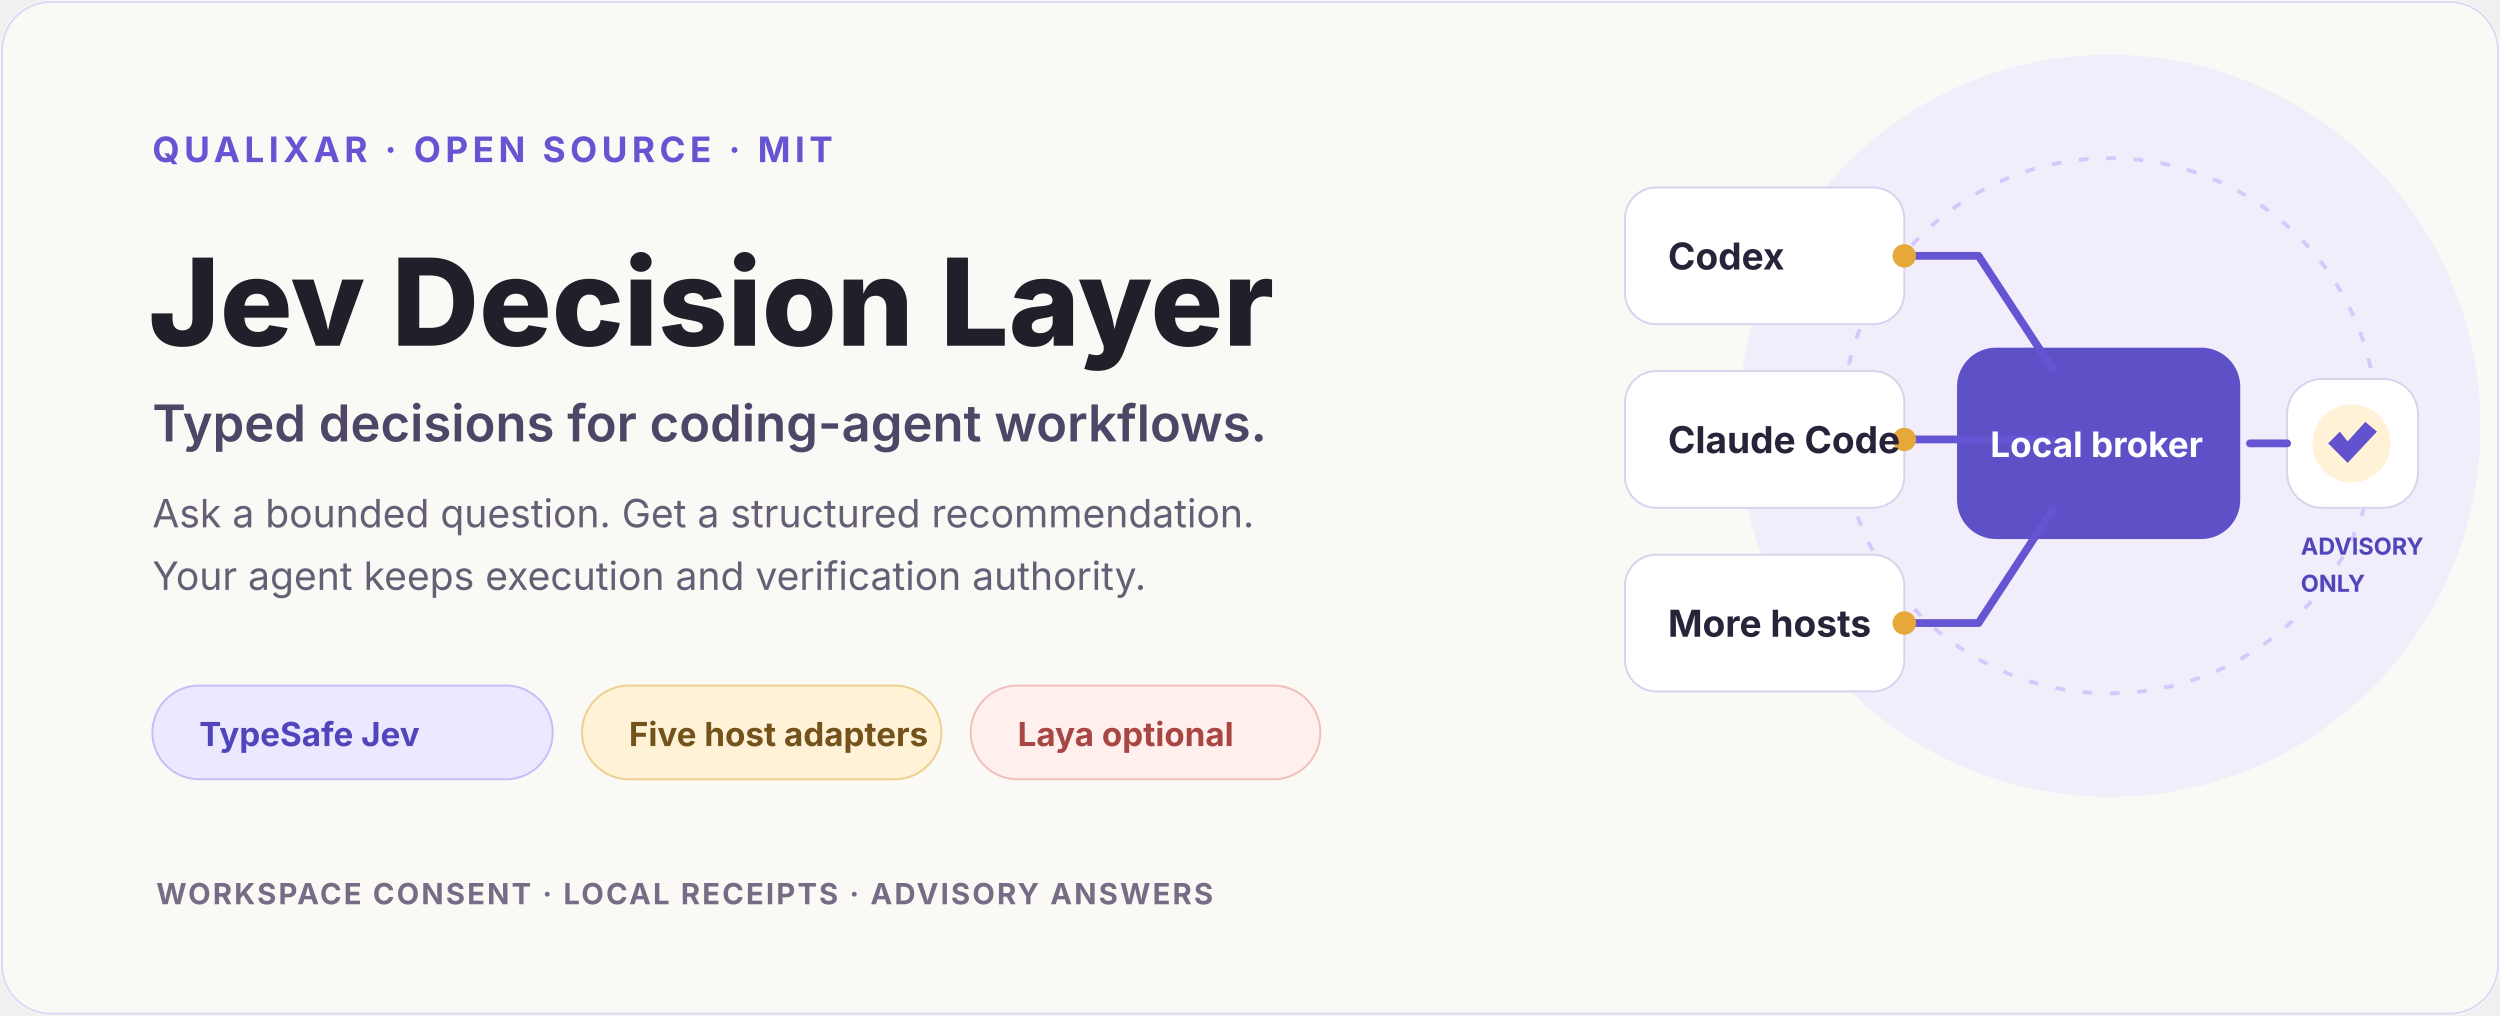
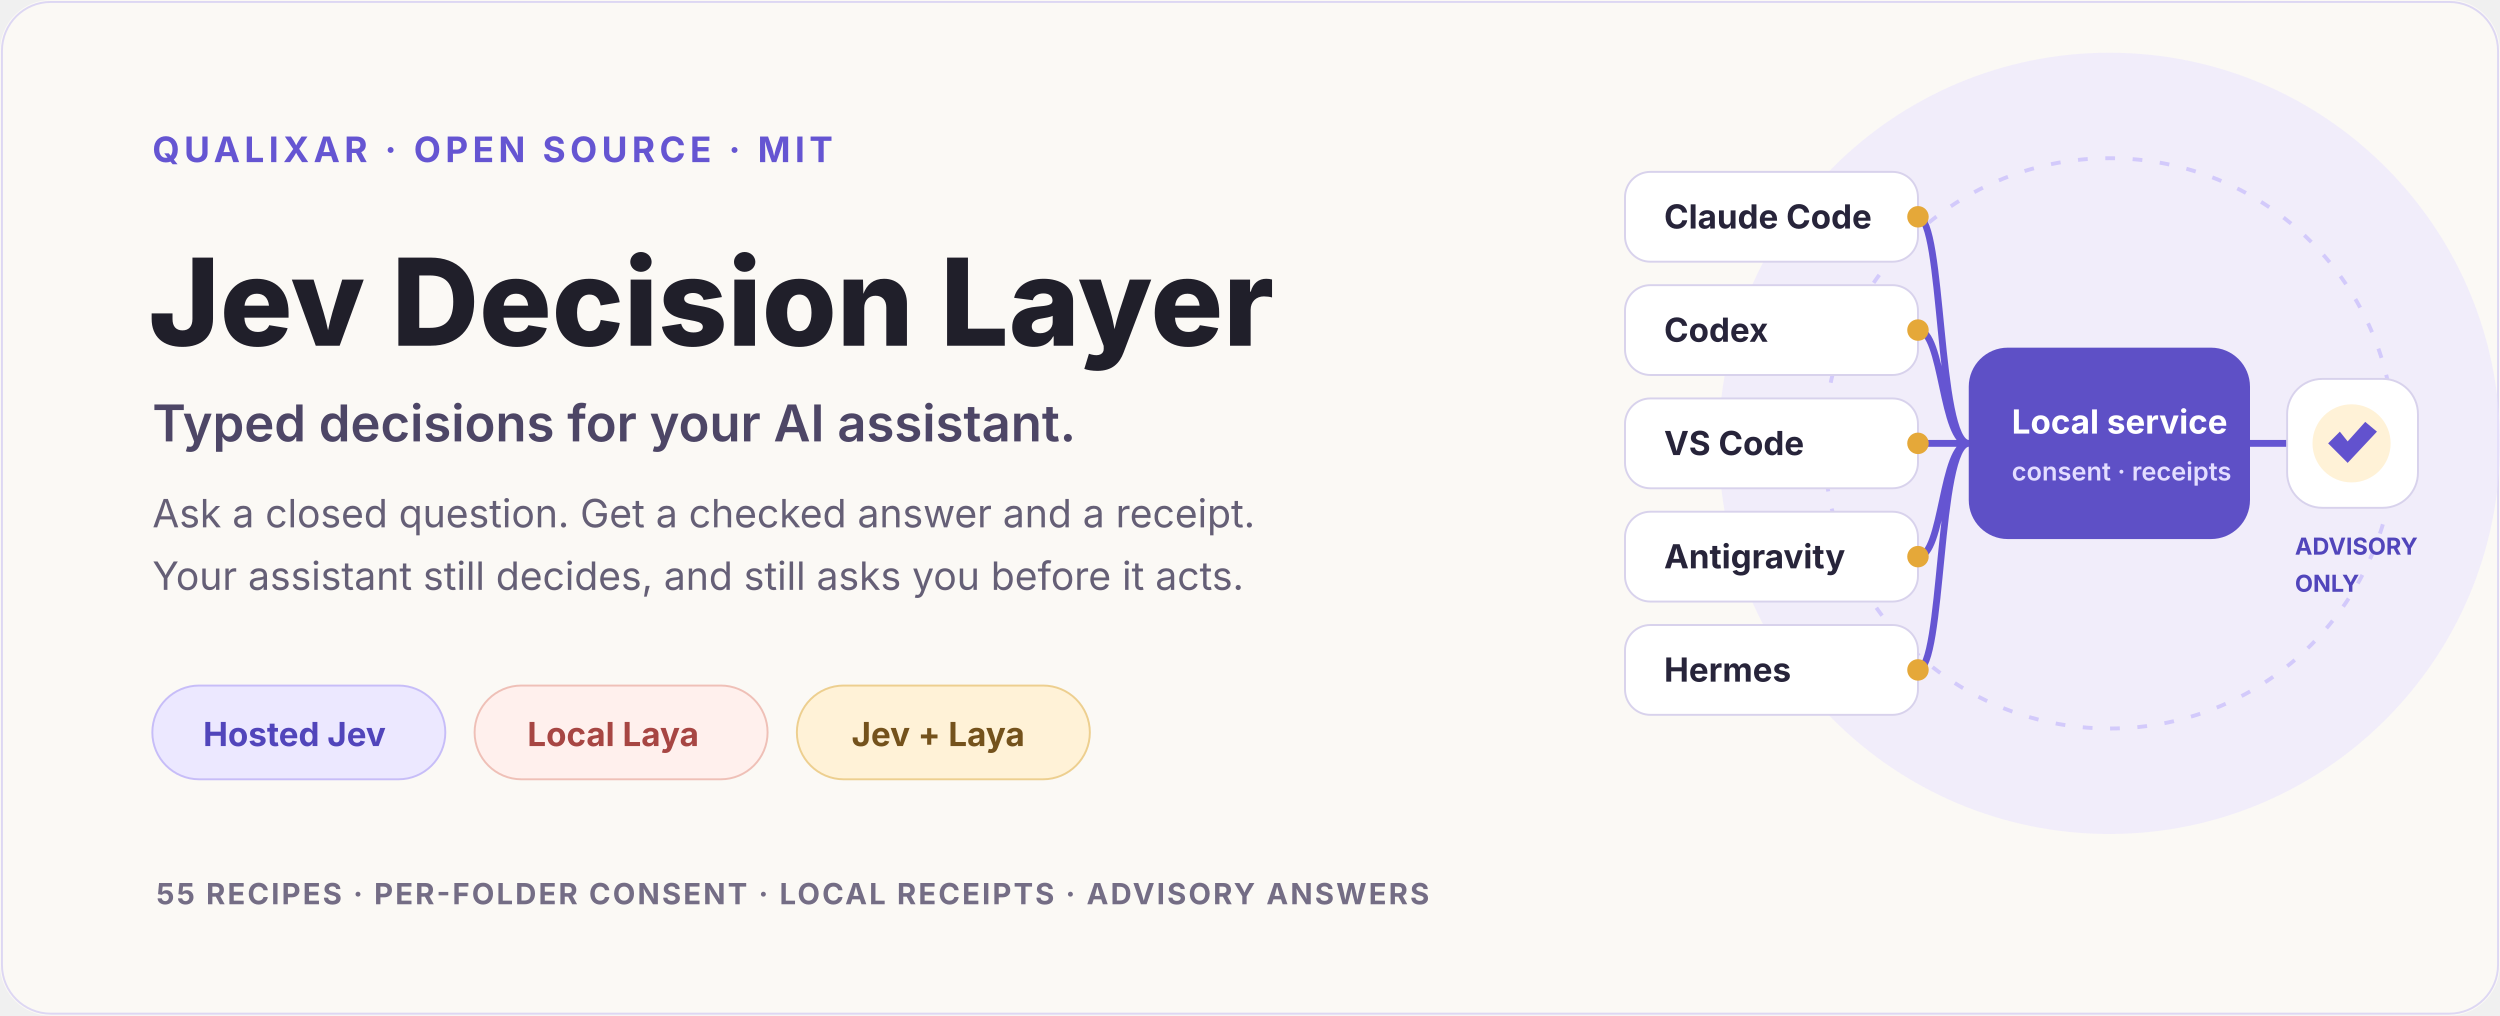
<svg xmlns="http://www.w3.org/2000/svg" viewBox="0 0 1280 520" role="img" aria-labelledby="title desc">
-   <defs>
-   </defs>
  <rect width="1280" height="520" rx="26" fill="#fbf9f5" />
  <rect x="1" y="1" width="1278" height="518" rx="25" fill="none" stroke="#ddd7f3" />
-   <circle cx="1080" cy="218" r="190" fill="#e9e3ff" opacity=".55" />
-   <circle cx="1080" cy="218" r="137" fill="none" stroke="#d3cafb" stroke-width="2" stroke-dasharray="5 9" />
-   <g>
-     <rect x="832" y="96" width="143" height="70" rx="16" fill="#fff" stroke="#d8d2ec" />
-     <rect x="832" y="190" width="143" height="70" rx="16" fill="#fff" stroke="#d8d2ec" />
-     <rect x="832" y="284" width="143" height="70" rx="16" fill="#fff" stroke="#d8d2ec" />
-     <rect x="1002" y="178" width="145" height="98" rx="20" fill="#5e50c6" />
-     <rect x="1171" y="194" width="67" height="66" rx="18" fill="#fff" stroke="#d8d2ec" />
+   <circle cx="1080" cy="227" r="200" fill="#e9e3ff" opacity=".55" />
+   <circle cx="1080" cy="227" r="146" fill="none" stroke="#d3cafb" stroke-width="2" stroke-dasharray="5 9" />
+   <g font-family="ui-sans-serif,system-ui,-apple-system,sans-serif" font-size="17" font-weight="700" fill="#27243a">
+     <rect x="832" y="88" width="150" height="46" rx="13" fill="#fff" stroke="#d8d2ec" />
+     <rect x="832" y="146" width="150" height="46" rx="13" fill="#fff" stroke="#d8d2ec" />
+     <rect x="832" y="204" width="150" height="46" rx="13" fill="#fff" stroke="#d8d2ec" />
+     <rect x="832" y="262" width="150" height="46" rx="13" fill="#fff" stroke="#d8d2ec" />
+     <rect x="832" y="320" width="150" height="46" rx="13" fill="#fff" stroke="#d8d2ec" />
+     <text x="852" y="117">Claude Code</text>
+     <text x="852" y="175">Codex</text>
+     <text x="852" y="233">VS Code</text>
+     <text x="852" y="291">Antigravity</text>
+     <text x="852" y="349">Hermes</text>
  </g>
-   <path d="M975 131h38l38 58M975 225h76M975 319h38l38-58M1152 227h19" fill="none" stroke="#6555d2" stroke-width="4" stroke-linecap="round" stroke-linejoin="round" />
-   <circle cx="975" cy="131" r="6" fill="#e5a839" />
-   <circle cx="975" cy="225" r="6" fill="#e5a839" />
-   <circle cx="975" cy="319" r="6" fill="#e5a839" />
+   <path d="M982 111C995 111 992 227 1008 227M982 169C995 169 994 227 1008 227M982 227H1008M982 285C995 285 994 227 1008 227M982 343C995 343 992 227 1008 227M1152 227h19" fill="none" stroke="#6555d2" stroke-width="3.5" stroke-linecap="round" stroke-linejoin="round" />
+   <circle cx="982" cy="111" r="5.5" fill="#e5a839" />
+   <circle cx="982" cy="169" r="5.5" fill="#e5a839" />
+   <circle cx="982" cy="227" r="5.5" fill="#e5a839" />
+   <circle cx="982" cy="285" r="5.5" fill="#e5a839" />
+   <circle cx="982" cy="343" r="5.5" fill="#e5a839" />
+   <rect x="1008" y="178" width="144" height="98" rx="20" fill="#5e50c6" />
+   <text x="1030" y="222" font-family="ui-sans-serif,system-ui,-apple-system,sans-serif" font-size="17" font-weight="750" fill="#fff">Local service</text>
+   <text x="1030" y="246" font-family="ui-sans-serif,system-ui,-apple-system,sans-serif" font-size="13" font-weight="600" fill="#e3ddff">consent · receipts</text>
+   <rect x="1171" y="194" width="67" height="66" rx="18" fill="#fff" stroke="#d8d2ec" />
  <circle cx="1204" cy="227" r="20" fill="#fff2d7" />
  <polygon points="1192,227 1198,221 1202,226 1211,216 1217,221 1202,237" fill="#6252ce" />
-   <text x="854" y="138" font-family="ui-sans-serif,system-ui,-apple-system,sans-serif" font-size="19" font-weight="700" fill="#27243a">Codex</text>
-   <text x="854" y="232" font-family="ui-sans-serif,system-ui,-apple-system,sans-serif" font-size="19" font-weight="700" fill="#27243a">Claude Code</text>
-   <text x="854" y="326" font-family="ui-sans-serif,system-ui,-apple-system,sans-serif" font-size="19" font-weight="700" fill="#27243a">More hosts</text>
-   <text x="1019" y="234" font-family="ui-sans-serif,system-ui,-apple-system,sans-serif" font-size="18" font-weight="750" fill="#fff">Local broker</text>
-   <text x="1178" y="284" font-family="ui-sans-serif,system-ui,-apple-system,sans-serif" font-size="12" font-weight="700" fill="#5145bb">ADVISORY</text>
-   <text x="1178" y="303" font-family="ui-sans-serif,system-ui,-apple-system,sans-serif" font-size="12" font-weight="700" fill="#5145bb">ONLY</text>
+   <text x="1175" y="284" font-family="ui-sans-serif,system-ui,-apple-system,sans-serif" font-size="12" font-weight="700" fill="#5145bb">ADVISORY</text>
+   <text x="1175" y="303" font-family="ui-sans-serif,system-ui,-apple-system,sans-serif" font-size="12" font-weight="700" fill="#5145bb">ONLY</text>
  <text x="78" y="83" font-family="ui-sans-serif,system-ui,-apple-system,sans-serif" font-size="18" font-weight="750" fill="#6555d2" letter-spacing="2.3">QUALIXAR · OPEN SOURCE · MIT</text>
  <text x="76" y="177" font-family="ui-sans-serif,system-ui,-apple-system,sans-serif" font-size="62" font-weight="820" fill="#201f2a">Jev Decision Layer</text>
-   <text x="78" y="226" font-family="ui-sans-serif,system-ui,-apple-system,sans-serif" font-size="26" font-weight="620" fill="#4d4666">Typed decisions for coding-agent workflows.</text>
-   <text x="78" y="270" font-family="ui-sans-serif,system-ui,-apple-system,sans-serif" font-size="20" fill="#655f76">Ask a bounded question. Get a structured recommendation.</text>
-   <text x="78" y="302" font-family="ui-sans-serif,system-ui,-apple-system,sans-serif" font-size="20" fill="#655f76">Your agent keeps execution and verification authority.</text>
-   <rect x="78" y="351" width="205" height="48" rx="24" fill="#ece8ff" stroke="#c7bdf8" />
-   <text x="102" y="382" font-family="ui-sans-serif,system-ui,-apple-system,sans-serif" font-size="17" font-weight="700" fill="#5145bb">TypeSafe Jev</text>
-   <rect x="298" y="351" width="184" height="48" rx="24" fill="#fff2d7" stroke="#edcf8f" />
-   <text x="322" y="382" font-family="ui-sans-serif,system-ui,-apple-system,sans-serif" font-size="17" font-weight="700" fill="#74521c">Five host adapters</text>
-   <rect x="497" y="351" width="179" height="48" rx="24" fill="#fff0ed" stroke="#efc0b7" />
-   <text x="521" y="382" font-family="ui-sans-serif,system-ui,-apple-system,sans-serif" font-size="17" font-weight="700" fill="#a74643">Laya optional</text>
-   <text x="80" y="463" font-family="ui-sans-serif,system-ui,-apple-system,sans-serif" font-size="15" font-weight="700" fill="#746d85" letter-spacing="1.1">WORKSPACE CONSENT · LOCAL RECEIPTS · ADVISORY ANSWERS</text>
+   <text x="78" y="226" font-family="ui-sans-serif,system-ui,-apple-system,sans-serif" font-size="26" font-weight="620" fill="#4d4666">Typed decisions for your AI assistant.</text>
+   <text x="78" y="270" font-family="ui-sans-serif,system-ui,-apple-system,sans-serif" font-size="20" fill="#655f76">Ask a closed question. Get a checked answer and a receipt.</text>
+   <text x="78" y="302" font-family="ui-sans-serif,system-ui,-apple-system,sans-serif" font-size="20" fill="#655f76">Your assistant still decides, and still asks you before it acts.</text>
+   <g font-family="ui-sans-serif,system-ui,-apple-system,sans-serif" font-size="17" font-weight="700">
+     <rect x="78" y="351" width="150" height="48" rx="24" fill="#ece8ff" stroke="#c7bdf8" />
+     <text x="104" y="382" fill="#5145bb">Hosted Jev</text>
+     <rect x="243" y="351" width="150" height="48" rx="24" fill="#fff0ed" stroke="#efc0b7" />
+     <text x="270" y="382" fill="#a74643">Local Laya</text>
+     <rect x="408" y="351" width="150" height="48" rx="24" fill="#fff2d7" stroke="#edcf8f" />
+     <text x="436" y="382" fill="#74521c">Jev + Laya</text>
+   </g>
+   <text x="80" y="463" font-family="ui-sans-serif,system-ui,-apple-system,sans-serif" font-size="15" font-weight="700" fill="#746d85" letter-spacing="1.1">55 RECIPES · PER-FOLDER CONSENT · LOCAL RECEIPTS · ADVISORY ANSWERS</text>
</svg>
